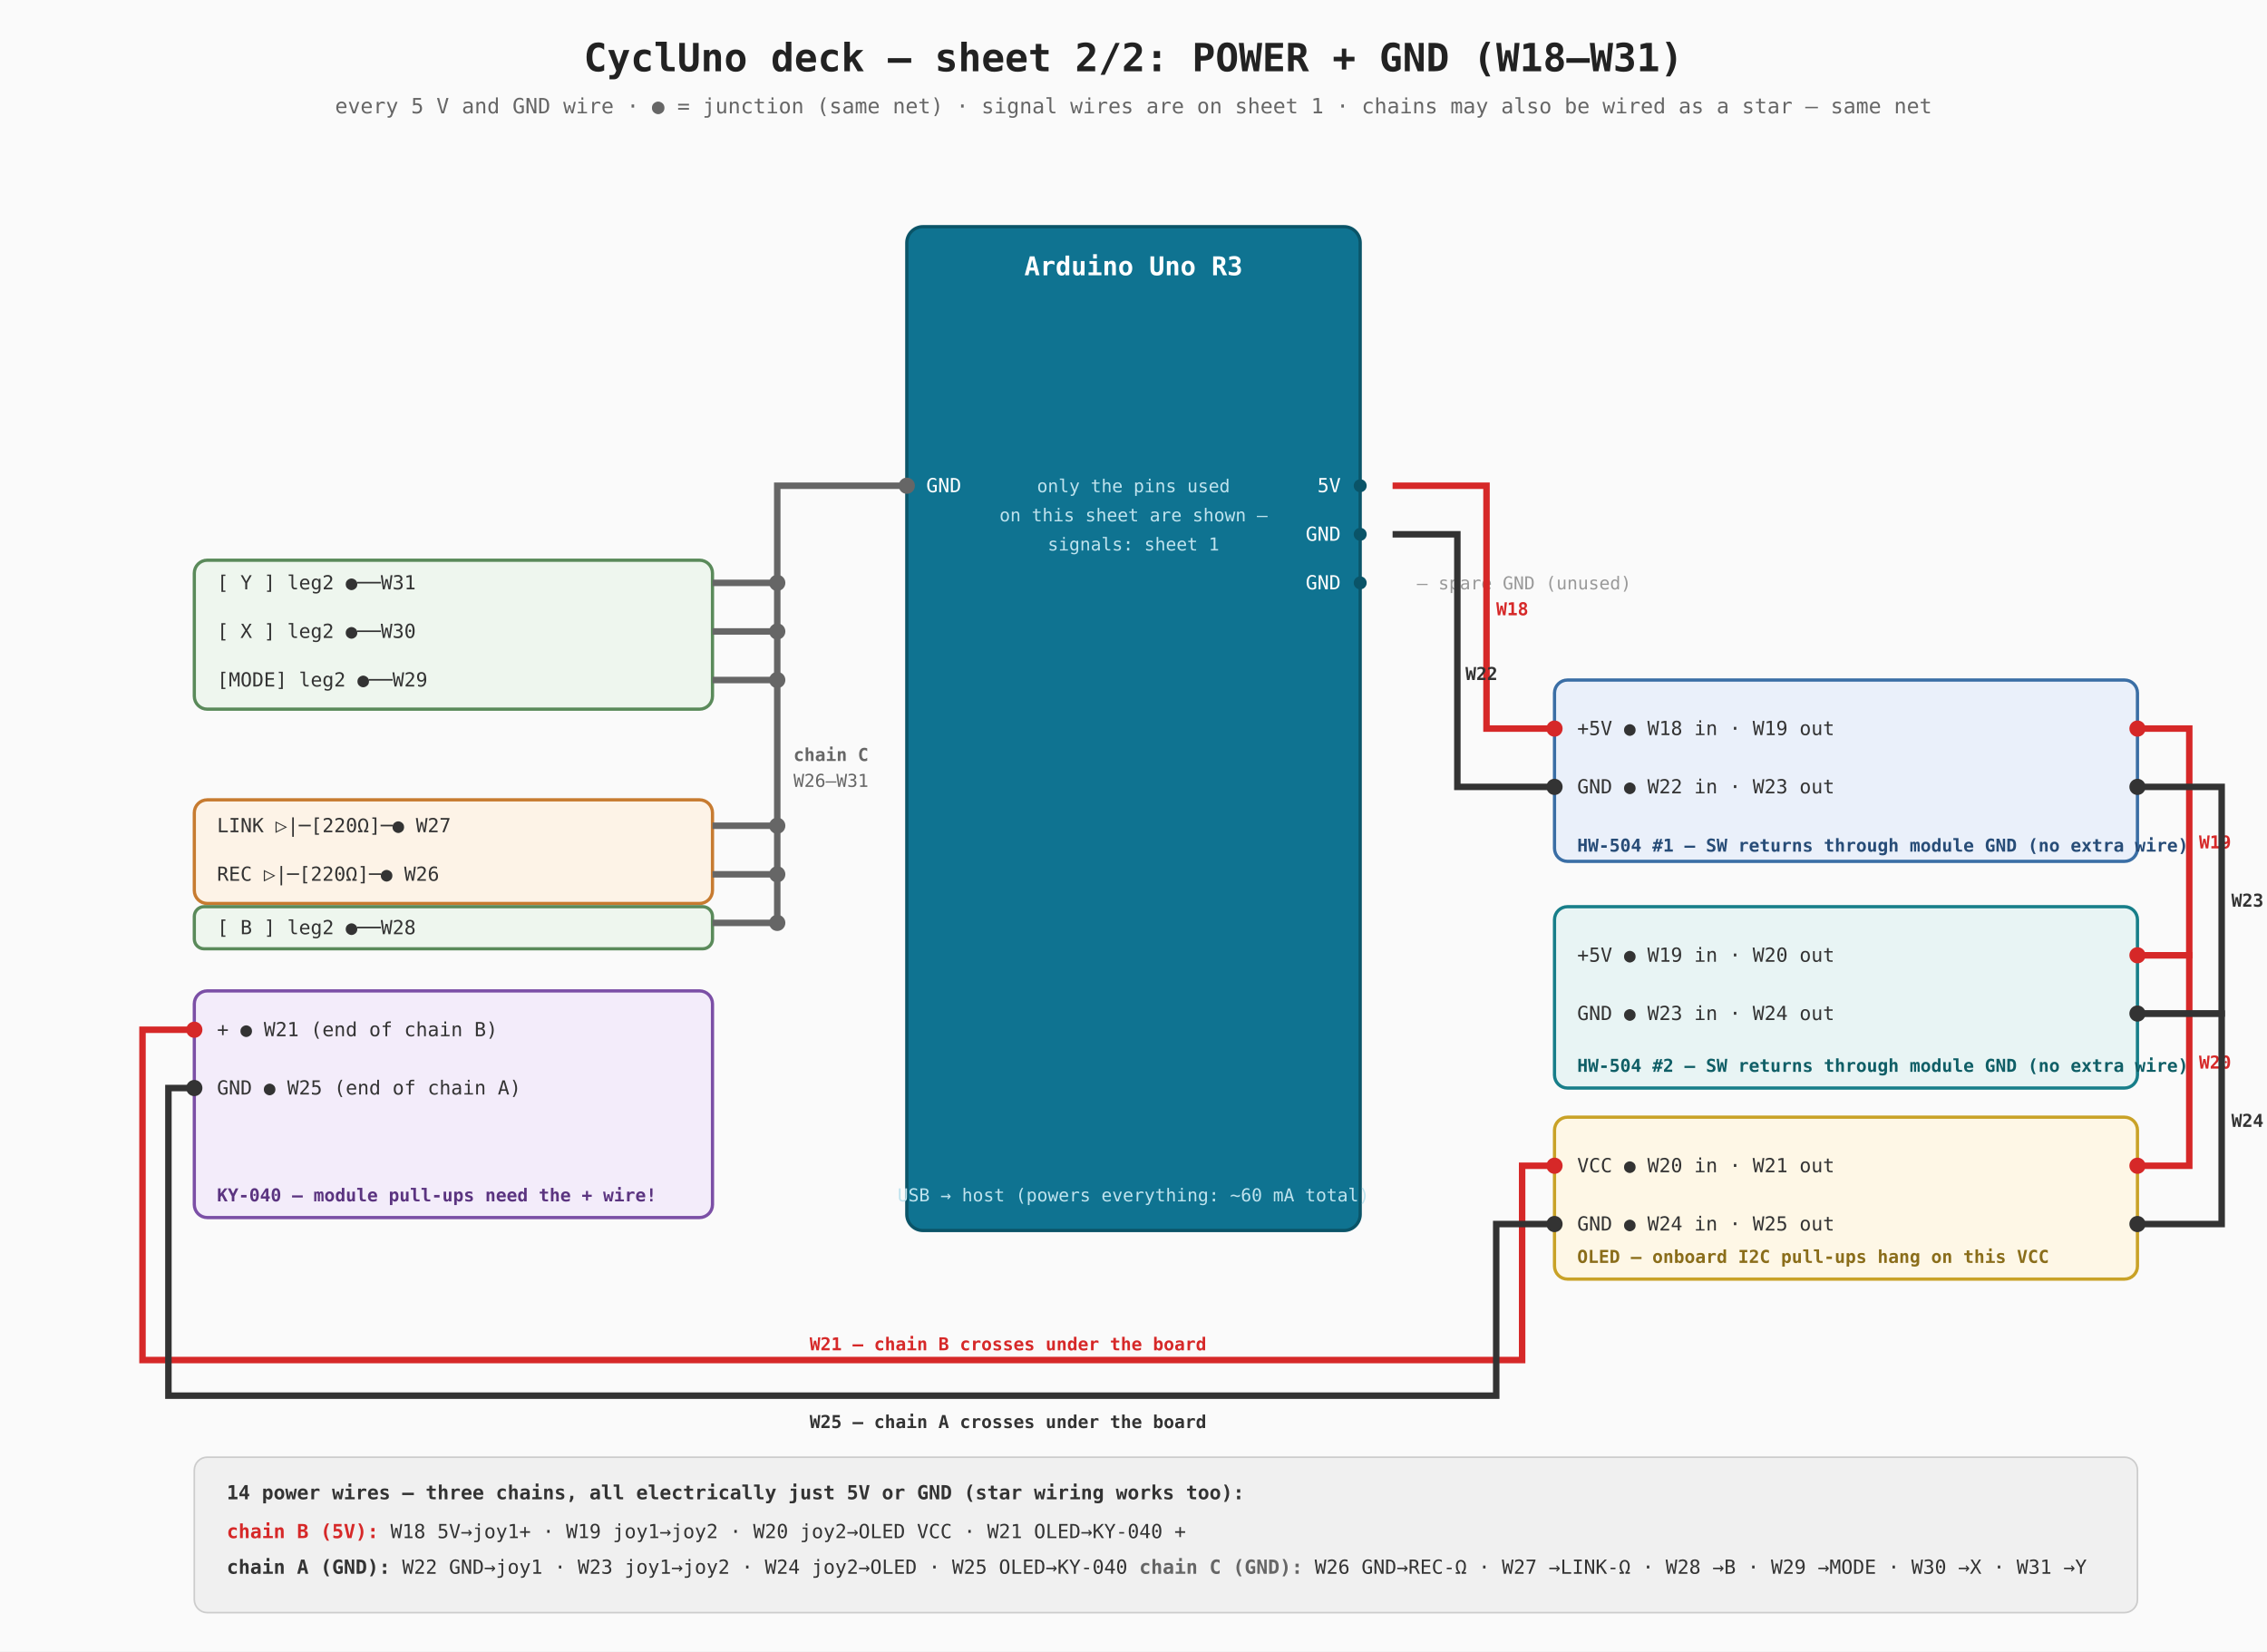
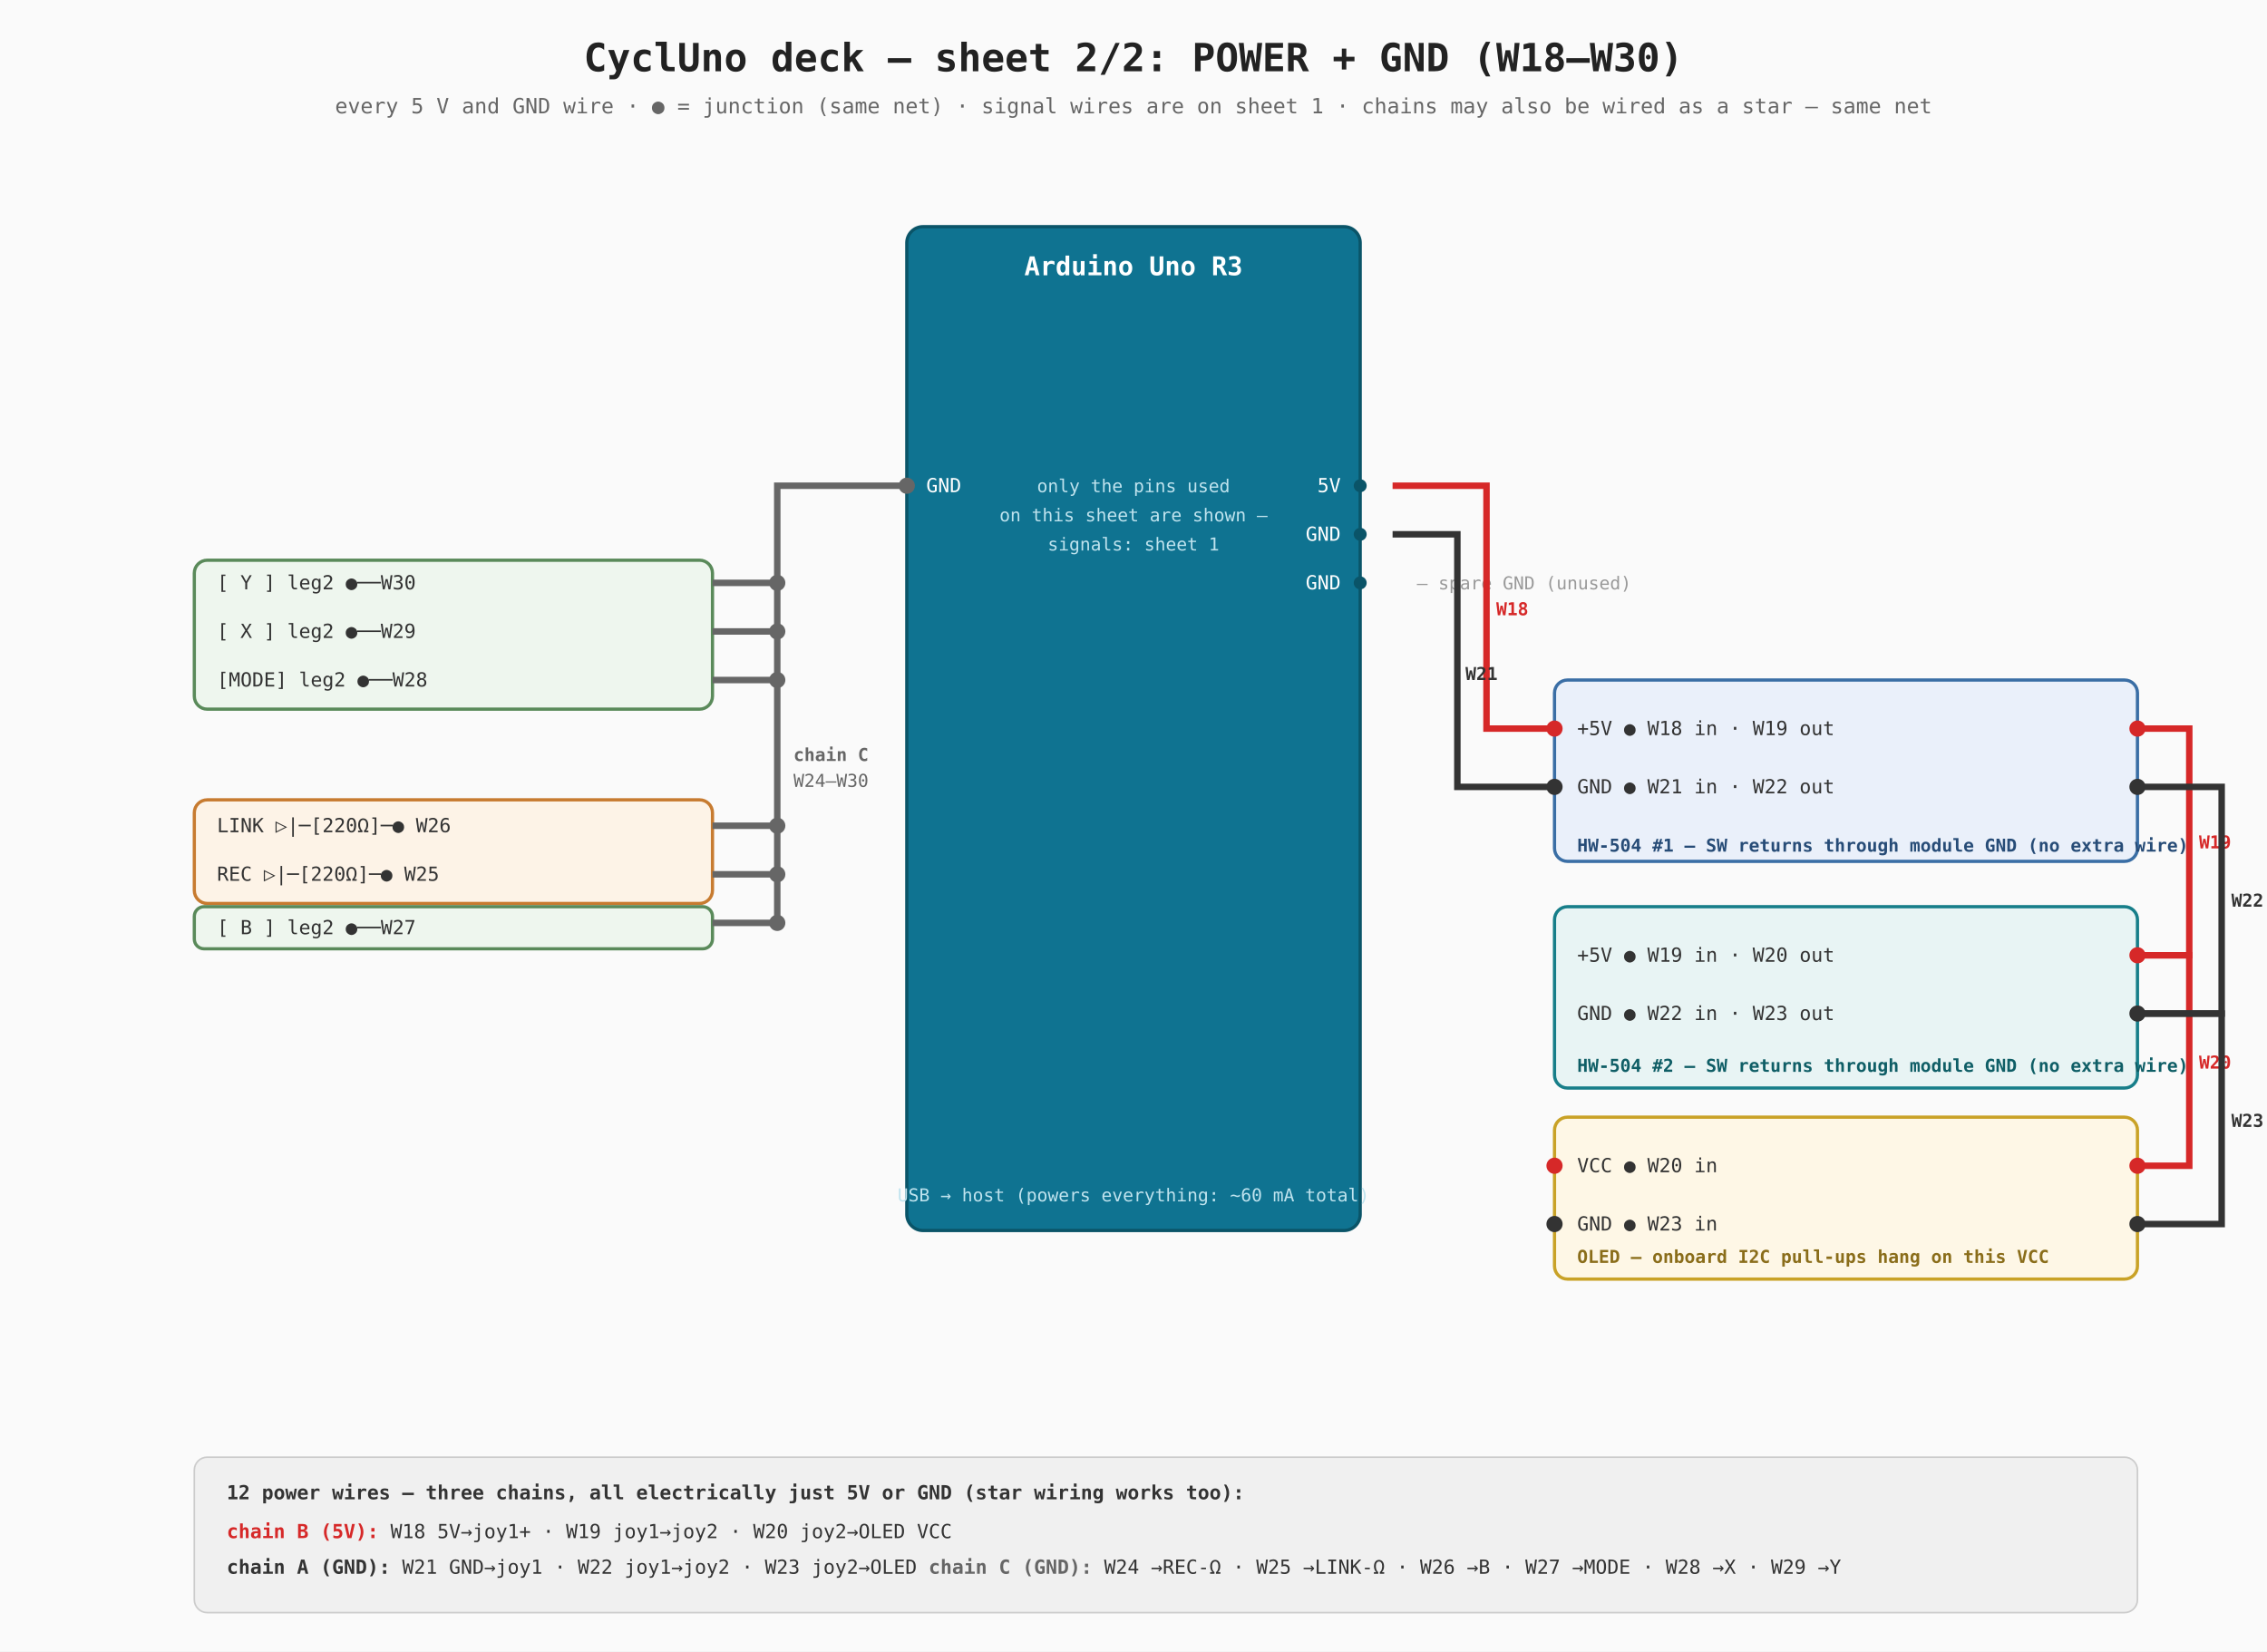
<svg xmlns="http://www.w3.org/2000/svg" width="1400" height="1020" viewBox="0 0 1400 1020" font-family="monospace">
  <rect width="1400" height="1020" fill="#fafafa" />
-   <text x="700" y="44" text-anchor="middle" font-size="24" font-weight="bold" fill="#222">CyclUno deck — sheet 2/2: POWER + GND (W18–W31)</text>
+   <text x="700" y="44" text-anchor="middle" font-size="24" font-weight="bold" fill="#222">CyclUno deck — sheet 2/2: POWER + GND (W18–W30)</text>
  <text x="700" y="70" text-anchor="middle" font-size="13" fill="#666">every 5 V and GND wire · ● = junction (same net) · signal wires are on sheet 1 · chains may also be wired as a star — same net</text>
  <rect x="560" y="140" width="280" height="620" rx="10" fill="#0f7391" stroke="#0a5468" stroke-width="2" />
  <text x="700" y="170" text-anchor="middle" font-size="16" font-weight="bold" fill="#fff">Arduino Uno R3</text>
  <text x="700" y="742" text-anchor="middle" font-size="11" fill="#bfe3ee">USB → host (powers everything: ~60 mA total)</text>
  <g font-size="12" fill="#fff">
    <text x="572" y="304">GND</text>
  </g>
  <g font-size="12" fill="#fff" text-anchor="end">
    <text x="828" y="304">5V</text>
    <text x="828" y="334">GND</text>
    <text x="828" y="364">GND</text>
  </g>
  <g font-size="11" fill="#bfe3ee">
    <text x="700" y="304" text-anchor="middle">only the pins used</text>
    <text x="700" y="322" text-anchor="middle">on this sheet are shown —</text>
    <text x="700" y="340" text-anchor="middle">signals: sheet 1</text>
  </g>
  <g fill="#0a5468">
    <circle cx="560" cy="300" r="4" />
    <circle cx="840" cy="300" r="4" />
    <circle cx="840" cy="330" r="4" />
    <circle cx="840" cy="360" r="4" />
  </g>
  <text x="875" y="364" font-size="11" fill="#999">— spare GND (unused)</text>
  <rect x="120" y="346" width="320" height="92" rx="8" fill="#eef6ee" stroke="#5a8a5a" stroke-width="2" />
  <g font-size="12" fill="#333">
-     <text x="134" y="364">[ Y ]    leg2 ●──W31</text>
-     <text x="134" y="394">[ X ]    leg2 ●──W30</text>
-     <text x="134" y="424">[MODE]   leg2 ●──W29</text>
+     <text x="134" y="364">[ Y ]    leg2 ●──W30</text>
+     <text x="134" y="394">[ X ]    leg2 ●──W29</text>
+     <text x="134" y="424">[MODE]   leg2 ●──W28</text>
  </g>
  <rect x="120" y="494" width="320" height="64" rx="8" fill="#fdf3e7" stroke="#c77b30" stroke-width="2" />
  <g font-size="12" fill="#333">
-     <text x="134" y="514">LINK ▷|─[220Ω]─● W27</text>
-     <text x="134" y="544">REC  ▷|─[220Ω]─● W26</text>
+     <text x="134" y="514">LINK ▷|─[220Ω]─● W26</text>
+     <text x="134" y="544">REC  ▷|─[220Ω]─● W25</text>
  </g>
  <rect x="120" y="560" width="320" height="26" rx="6" fill="#eef6ee" stroke="#5a8a5a" stroke-width="2" />
-   <text x="134" y="577" font-size="12" fill="#333">[ B ]    leg2 ●──W28</text>
-   <rect x="120" y="612" width="320" height="140" rx="8" fill="#f3ecfa" stroke="#7b4fa6" stroke-width="2" />
-   <g font-size="12" fill="#333">
-     <text x="134" y="640">+     ● W21 (end of chain B)</text>
-     <text x="134" y="676">GND   ● W25 (end of chain A)</text>
-   </g>
-   <text x="134" y="742" font-size="11" font-weight="bold" fill="#5b3480">KY-040 — module pull-ups need the + wire!</text>
+   <text x="134" y="577" font-size="12" fill="#333">[ B ]    leg2 ●──W27</text>
  <rect x="960" y="420" width="360" height="112" rx="8" fill="#eaf0fa" stroke="#3a6ea5" stroke-width="2" />
  <g font-size="12" fill="#333">
    <text x="974" y="454">+5V  ● W18 in · W19 out</text>
-     <text x="974" y="490">GND  ● W22 in · W23 out</text>
+     <text x="974" y="490">GND  ● W21 in · W22 out</text>
  </g>
  <text x="974" y="526" font-size="11" font-weight="bold" fill="#274c77">HW-504 #1 — SW returns through module GND (no extra wire)</text>
  <rect x="960" y="560" width="360" height="112" rx="8" fill="#e8f4f4" stroke="#177e89" stroke-width="2" />
  <g font-size="12" fill="#333">
    <text x="974" y="594">+5V  ● W19 in · W20 out</text>
-     <text x="974" y="630">GND  ● W23 in · W24 out</text>
+     <text x="974" y="630">GND  ● W22 in · W23 out</text>
  </g>
  <text x="974" y="662" font-size="11" font-weight="bold" fill="#0f5e66">HW-504 #2 — SW returns through module GND (no extra wire)</text>
  <rect x="960" y="690" width="360" height="100" rx="8" fill="#fef7e6" stroke="#c9a227" stroke-width="2" />
  <g font-size="12" fill="#333">
-     <text x="974" y="724">VCC  ● W20 in · W21 out</text>
-     <text x="974" y="760">GND  ● W24 in · W25 out</text>
+     <text x="974" y="724">VCC  ● W20 in</text>
+     <text x="974" y="760">GND  ● W23 in</text>
  </g>
  <text x="974" y="780" font-size="11" font-weight="bold" fill="#8a6d1a">OLED — onboard I2C pull-ups hang on this VCC</text>
  <path d="M 860 300 H 918 V 450 H 960" fill="none" stroke="#d62828" stroke-width="4" />
  <path d="M 1320 450 H 1352 V 590 H 1320" fill="none" stroke="#d62828" stroke-width="4" />
  <path d="M 1320 590 H 1352 V 720 H 1320" fill="none" stroke="#d62828" stroke-width="4" />
-   <path d="M 960 720 H 940 V 840 H 88 V 636 H 120" fill="none" stroke="#d62828" stroke-width="4" />
  <g fill="#d62828">
    <circle cx="960" cy="450" r="5" />
    <circle cx="1320" cy="450" r="5" />
    <circle cx="1320" cy="590" r="5" />
    <circle cx="960" cy="590" r="0" />
    <circle cx="1320" cy="720" r="5" />
    <circle cx="960" cy="720" r="5" />
-     <circle cx="120" cy="636" r="5" />
  </g>
  <g font-size="11" font-weight="bold" fill="#d62828">
    <text x="924" y="380">W18</text>
    <text x="1358" y="524">W19</text>
    <text x="1358" y="660">W20</text>
-     <text x="500" y="834">W21 — chain B crosses under the board</text>
  </g>
  <path d="M 860 330 H 900 V 486 H 960" fill="none" stroke="#333333" stroke-width="4" />
  <path d="M 1320 486 H 1372 V 626 H 1320" fill="none" stroke="#333333" stroke-width="4" />
  <path d="M 1320 626 H 1372 V 756 H 1320" fill="none" stroke="#333333" stroke-width="4" />
-   <path d="M 960 756 H 924 V 862 H 104 V 672 H 120" fill="none" stroke="#333333" stroke-width="4" />
  <g fill="#333333">
    <circle cx="960" cy="486" r="5" />
    <circle cx="1320" cy="486" r="5" />
    <circle cx="1320" cy="626" r="5" />
    <circle cx="1320" cy="756" r="5" />
    <circle cx="960" cy="756" r="5" />
-     <circle cx="120" cy="672" r="5" />
  </g>
  <g font-size="11" font-weight="bold" fill="#333">
-     <text x="905" y="420">W22</text>
-     <text x="1378" y="560">W23</text>
-     <text x="1378" y="696">W24</text>
-     <text x="500" y="882">W25 — chain A crosses under the board</text>
+     <text x="905" y="420">W21</text>
+     <text x="1378" y="560">W22</text>
+     <text x="1378" y="696">W23</text>
  </g>
  <path d="M 560 300 H 480 V 570 H 440" fill="none" stroke="#666666" stroke-width="4" />
  <path d="M 480 360 H 440" fill="none" stroke="#666666" stroke-width="4" />
  <path d="M 480 390 H 440" fill="none" stroke="#666666" stroke-width="4" />
  <path d="M 480 420 H 440" fill="none" stroke="#666666" stroke-width="4" />
  <path d="M 480 510 H 440" fill="none" stroke="#666666" stroke-width="4" />
  <path d="M 480 540 H 440" fill="none" stroke="#666666" stroke-width="4" />
  <g fill="#666666">
    <circle cx="480" cy="360" r="5" />
    <circle cx="480" cy="390" r="5" />
    <circle cx="480" cy="420" r="5" />
    <circle cx="480" cy="510" r="5" />
    <circle cx="480" cy="540" r="5" />
    <circle cx="480" cy="570" r="5" />
    <circle cx="560" cy="300" r="5" />
  </g>
  <text x="490" y="470" font-size="11" font-weight="bold" fill="#666">chain C</text>
-   <text x="490" y="486" font-size="11" fill="#666">W26–W31</text>
+   <text x="490" y="486" font-size="11" fill="#666">W24–W30</text>
  <rect x="120" y="900" width="1200" height="96" rx="8" fill="#f0f0f0" stroke="#ccc" />
  <g font-size="12" fill="#333">
-     <text x="140" y="926" font-weight="bold">14 power wires — three chains, all electrically just 5V or GND (star wiring works too):</text>
+     <text x="140" y="926" font-weight="bold">12 power wires — three chains, all electrically just 5V or GND (star wiring works too):</text>
    <text x="140" y="950">
-       <tspan fill="#d62828" font-weight="bold">chain B (5V):</tspan> W18 5V→joy1+ · W19 joy1→joy2 · W20 joy2→OLED VCC · W21 OLED→KY-040 +</text>
+       <tspan fill="#d62828" font-weight="bold">chain B (5V):</tspan> W18 5V→joy1+ · W19 joy1→joy2 · W20 joy2→OLED VCC</text>
    <text x="140" y="972">
-       <tspan font-weight="bold">chain A (GND):</tspan> W22 GND→joy1 · W23 joy1→joy2 · W24 joy2→OLED · W25 OLED→KY-040   <tspan fill="#666" font-weight="bold">chain C (GND):</tspan> W26 GND→REC-Ω · W27 →LINK-Ω · W28 →B · W29 →MODE · W30 →X · W31 →Y</text>
+       <tspan font-weight="bold">chain A (GND):</tspan> W21 GND→joy1 · W22 joy1→joy2 · W23 joy2→OLED   <tspan fill="#666" font-weight="bold">chain C (GND):</tspan> W24 →REC-Ω · W25 →LINK-Ω · W26 →B · W27 →MODE · W28 →X · W29 →Y</text>
  </g>
</svg>
